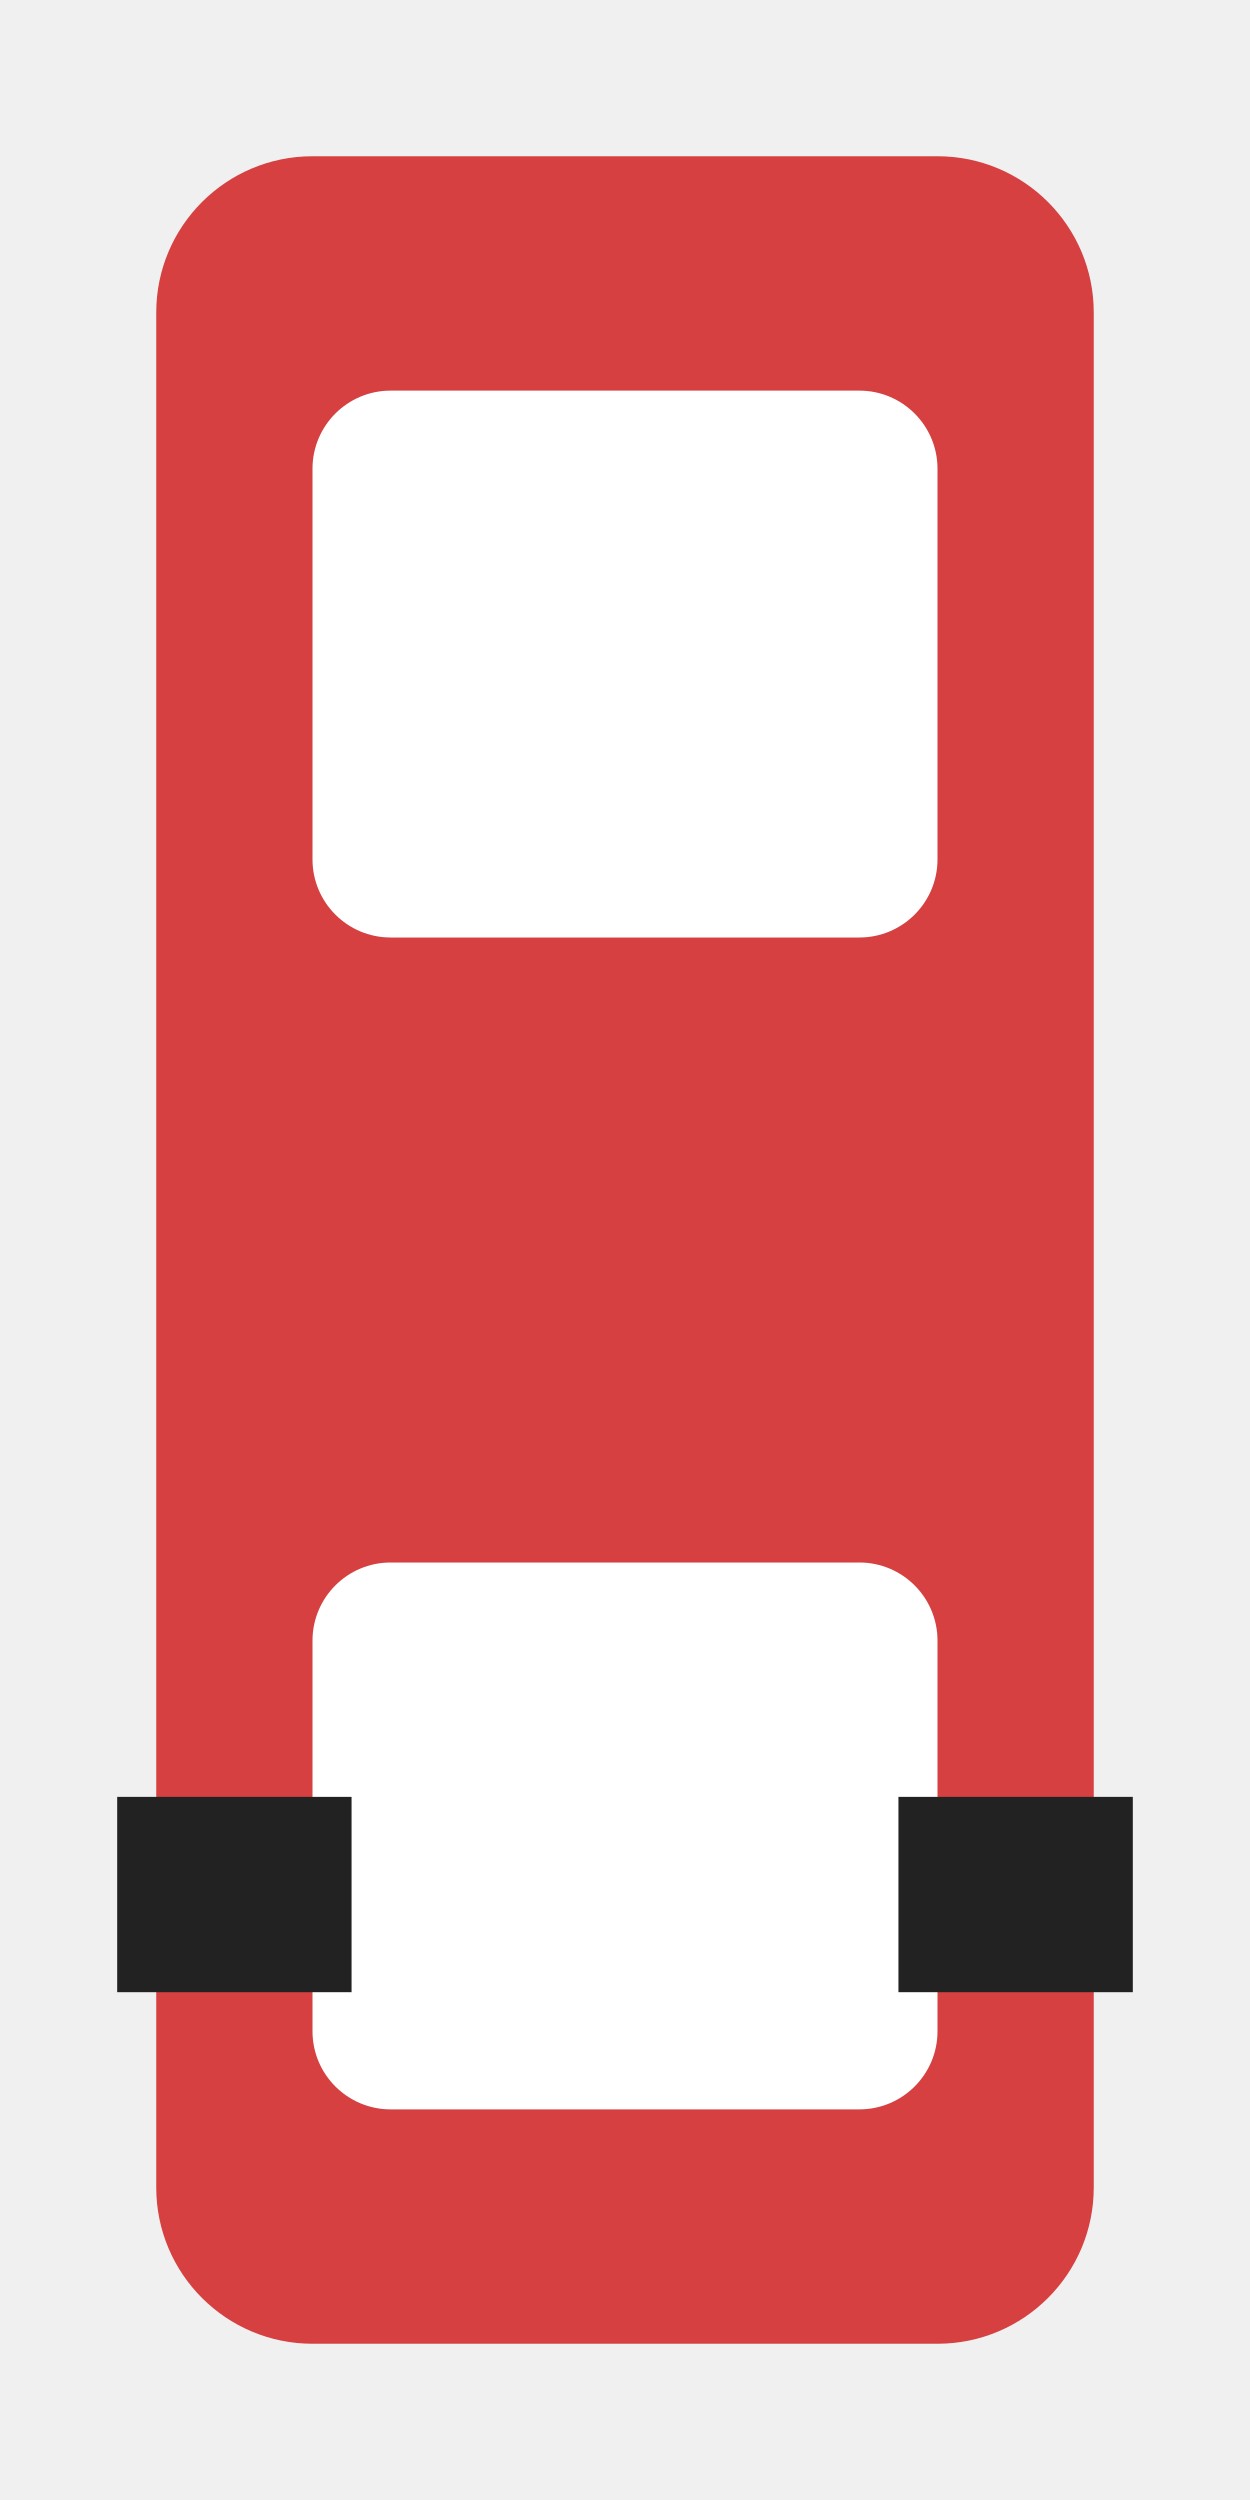
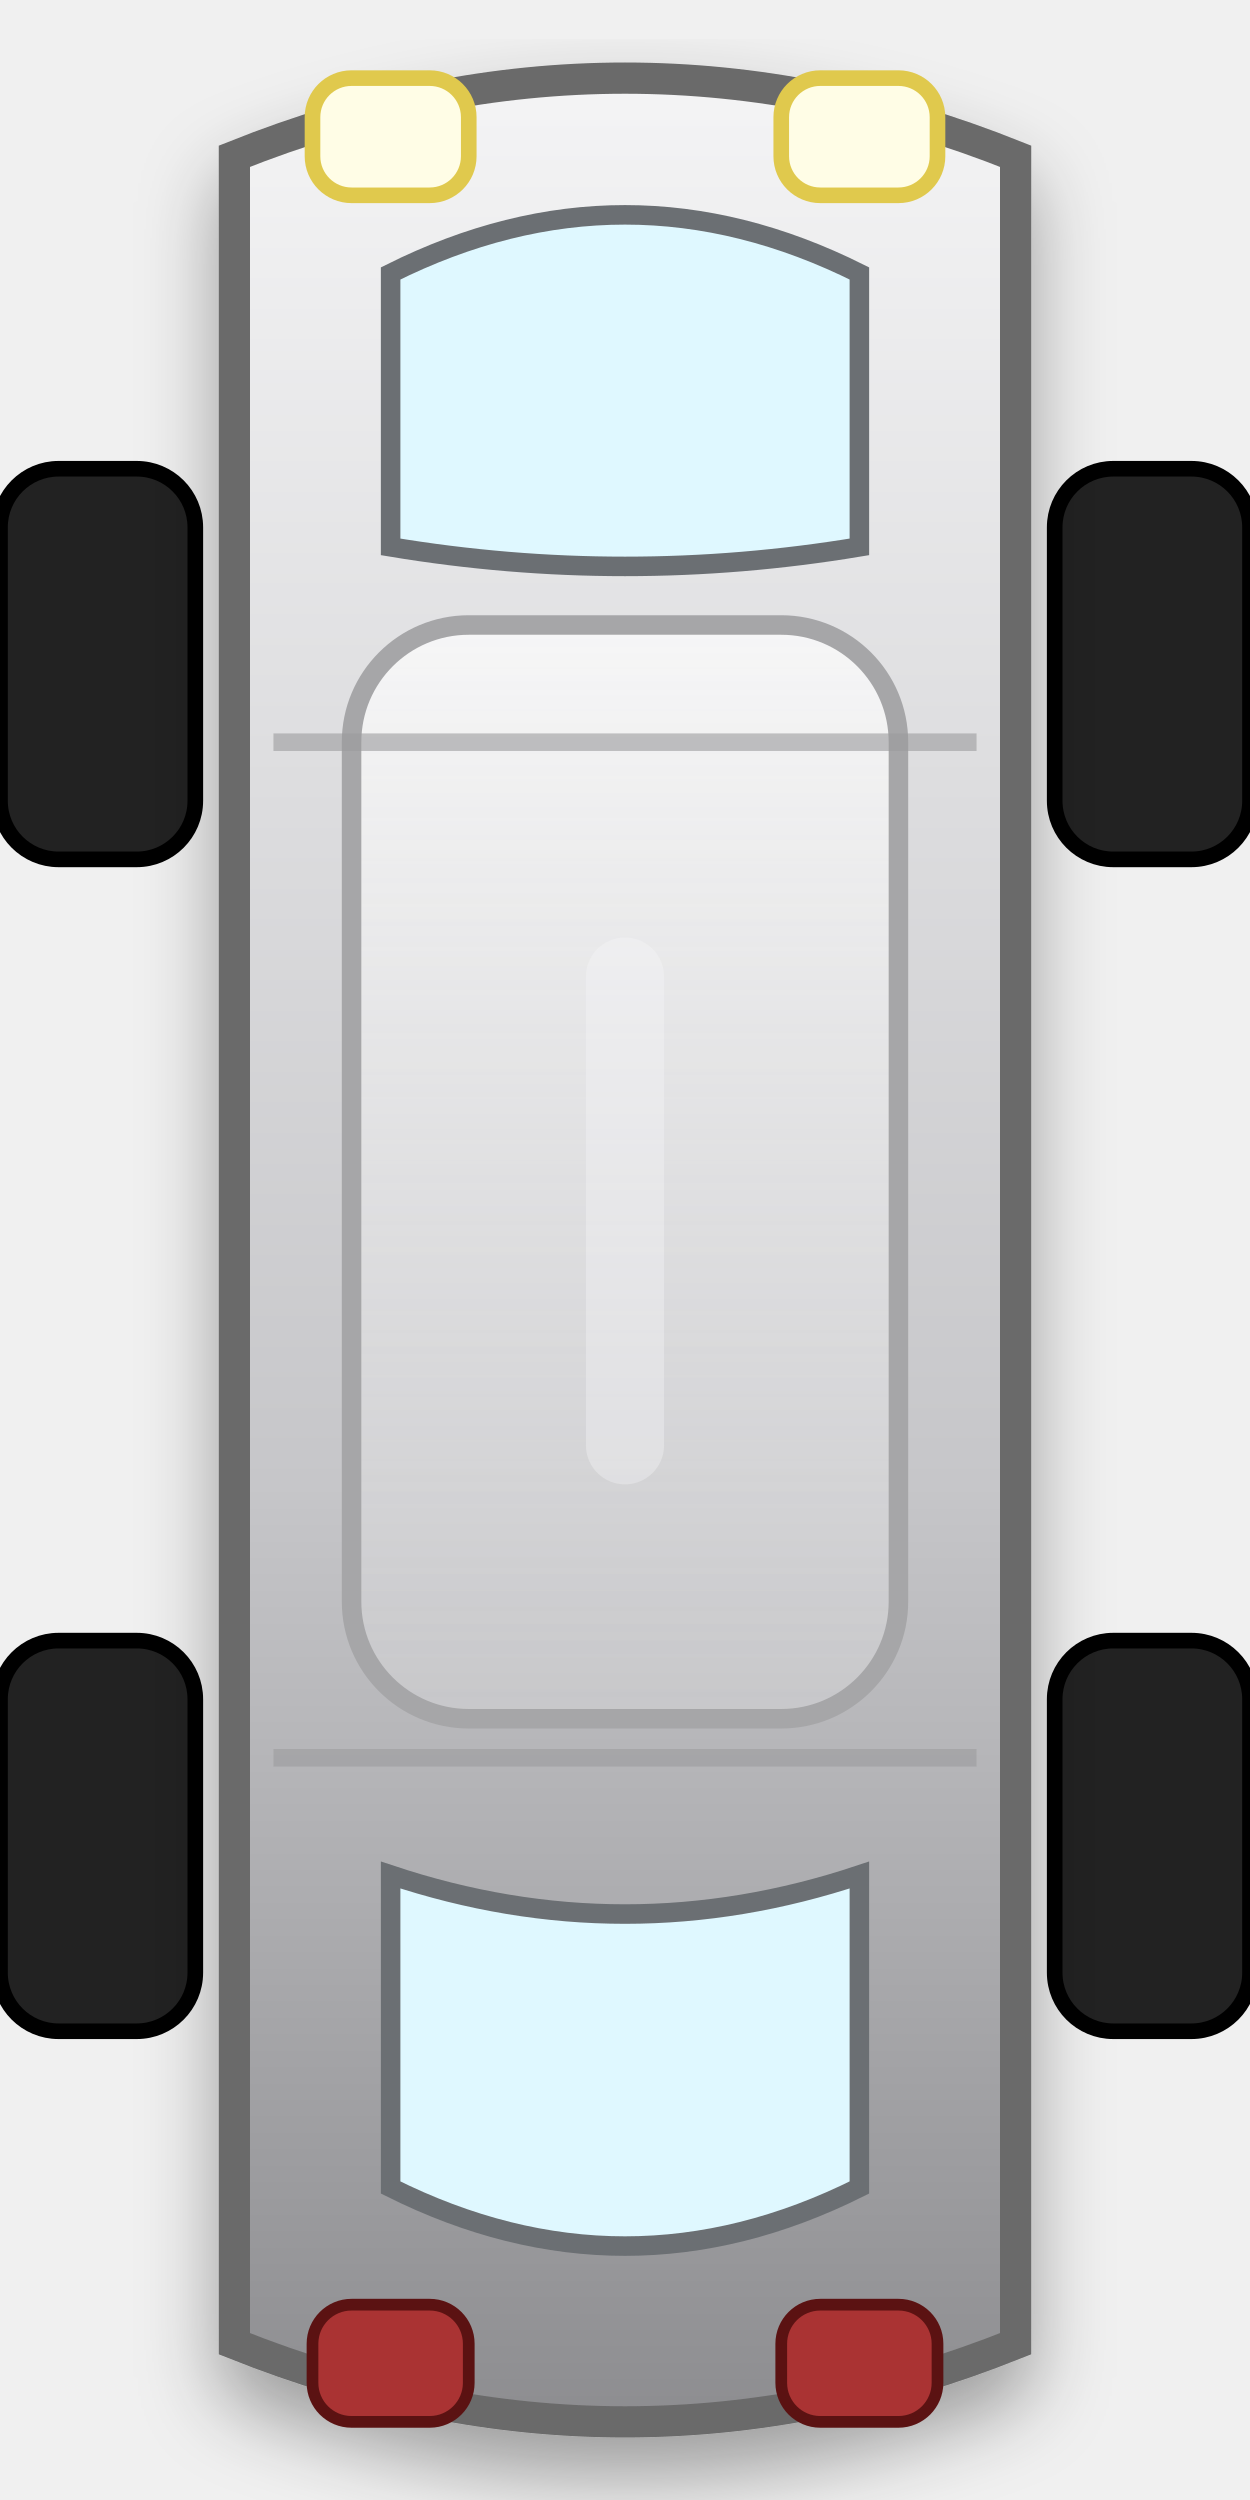
- <svg xmlns="http://www.w3.org/2000/svg" width="64" height="128" viewBox="0 0 64 128">
-   <rect rx="8" ry="8" x="8" y="8" width="48" height="112" fill="#d64040" />
-   <rect x="16" y="20" width="32" height="28" rx="4" fill="#fff" />
-   <rect x="16" y="80" width="32" height="28" rx="4" fill="#fff" />
-   <rect x="6" y="92" width="12" height="10" fill="#222" />
-   <rect x="46" y="92" width="12" height="10" fill="#222" />
+ <svg xmlns="http://www.w3.org/2000/svg" width="64" height="128" viewBox="0 0 64 128" role="img" aria-label="Enemy car">
+   <filter id="shadow" x="-50%" y="-50%" width="200%" height="200%">
+     <feDropShadow dx="0" dy="2" stdDeviation="2" flood-color="#000" flood-opacity="0.35" />
+   </filter>
+   <defs>
+     <linearGradient id="greyBody" x1="0" y1="0" x2="0" y2="1">
+       <stop offset="0%" stop-color="#f4f4f5" />
+       <stop offset="60%" stop-color="#c6c6c9" />
+       <stop offset="100%" stop-color="#8d8d90" />
+     </linearGradient>
+     <linearGradient id="roofShade" x1="0" y1="0" x2="0" y2="1">
+       <stop offset="0%" stop-color="#ffffff" stop-opacity="0.7" />
+       <stop offset="100%" stop-color="#d6d6d8" stop-opacity="0.5" />
+     </linearGradient>
+   </defs>
+   <rect x="0" y="24" width="10" height="20" rx="3" fill="#222" stroke="#000" stroke-width="0.8" />
+   <rect x="0" y="84" width="10" height="20" rx="3" fill="#222" stroke="#000" stroke-width="0.8" />
+   <rect x="54" y="24" width="10" height="20" rx="3" fill="#222" stroke="#000" stroke-width="0.8" />
+   <rect x="54" y="84" width="10" height="20" rx="3" fill="#222" stroke="#000" stroke-width="0.8" />
+   <path d="M12 8 Q32 0 52 8 L52 120 Q32 128 12 120 Z" fill="url(#greyBody)" stroke="#6a6a6a" stroke-width="1.6" filter="url(#shadow)" />
+   <rect x="18" y="32" width="28" height="56" rx="6" ry="6" fill="url(#roofShade)" stroke="#a6a6a8" stroke-width="1" />
+   <path d="M20 14 Q32 8 44 14 L44 28 Q32 30 20 28 Z" fill="#dff8ff" stroke="#6b6f73" stroke-width="1" />
+   <path d="M20 96 Q32 100 44 96 L44 112 Q32 118 20 112 Z" fill="#dff8ff" stroke="#6b6f73" stroke-width="1" />
+   <line x1="14" y1="38" x2="50" y2="38" stroke="#9b9b9d" stroke-width="0.9" opacity="0.6" />
+   <line x1="14" y1="90" x2="50" y2="90" stroke="#9b9b9d" stroke-width="0.9" opacity="0.6" />
+   <g>
+     <rect x="16" y="4" width="8" height="6" rx="2" fill="#fffde6" stroke="#e0c94d" stroke-width="0.8" />
+     <rect x="40" y="4" width="8" height="6" rx="2" fill="#fffde6" stroke="#e0c94d" stroke-width="0.8" />
+   </g>
+   <g>
+     <rect x="16" y="118" width="8" height="6" rx="2" fill="#a33" stroke="#5b1212" stroke-width="0.6" />
+     <rect x="40" y="118" width="8" height="6" rx="2" fill="#a33" stroke="#5b1212" stroke-width="0.6" />
+   </g>
+   <rect x="30" y="48" width="4" height="28" rx="2" ry="2" fill="#f7f7f8" opacity="0.35" />
</svg>
